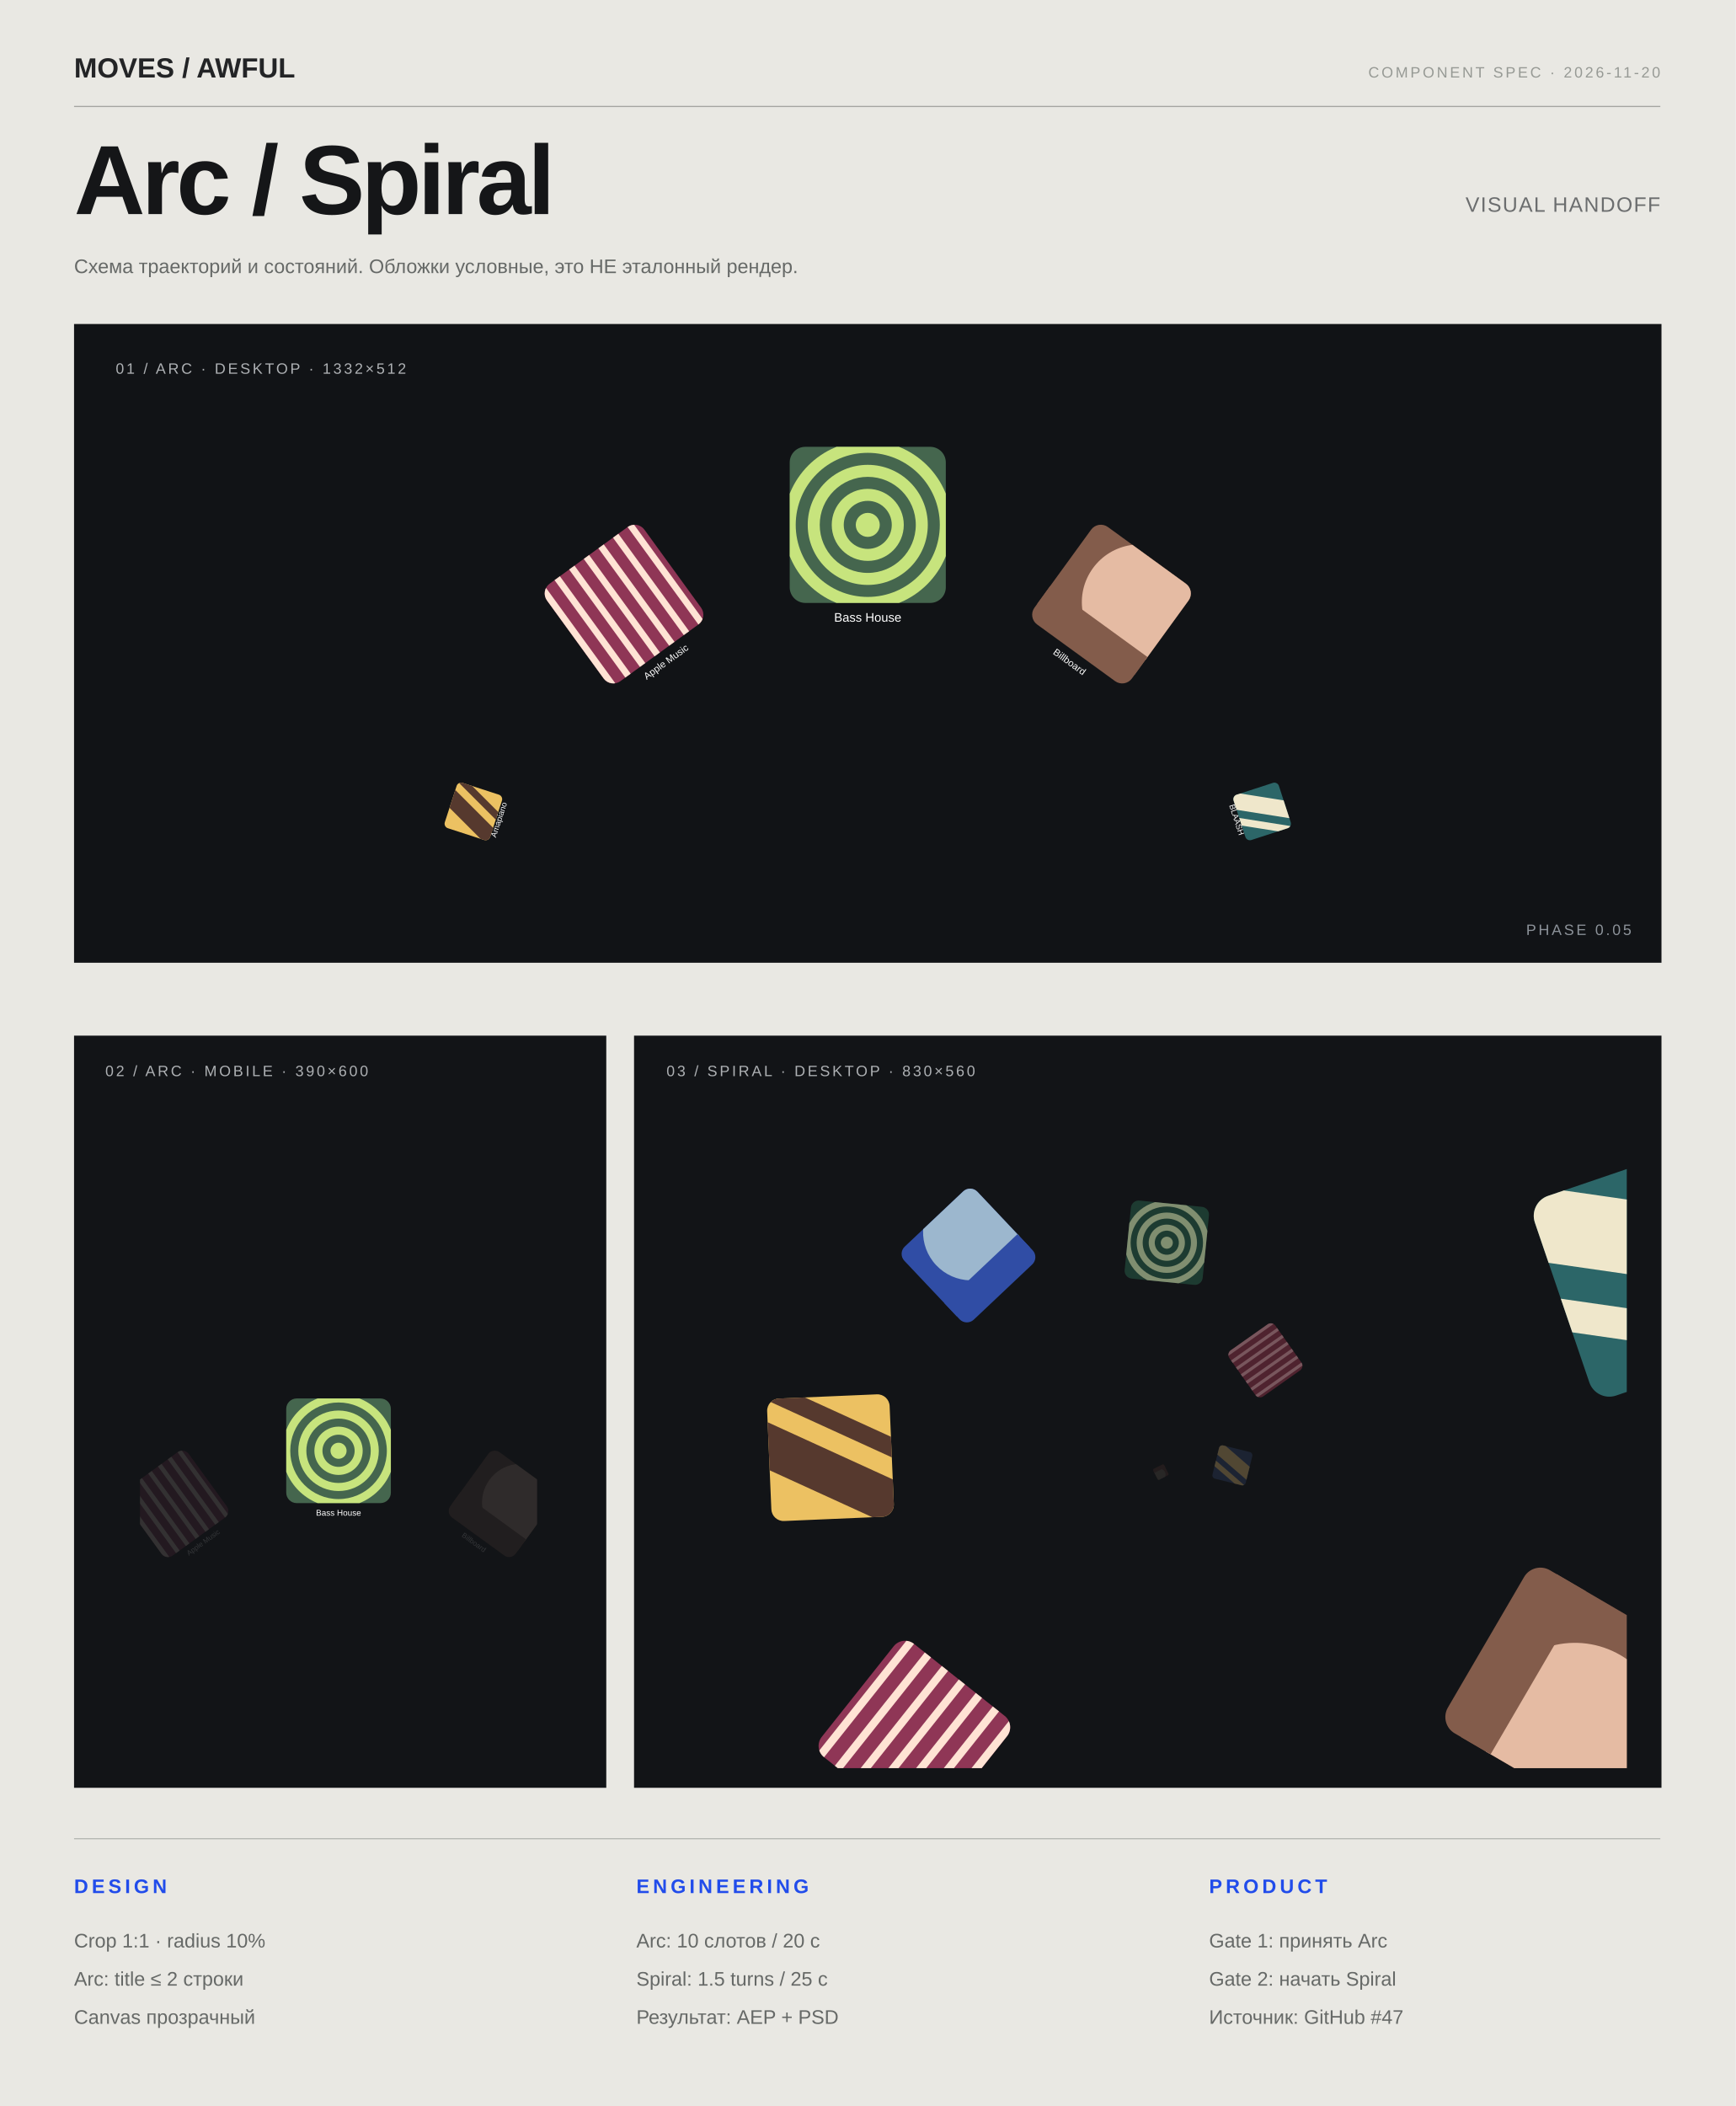
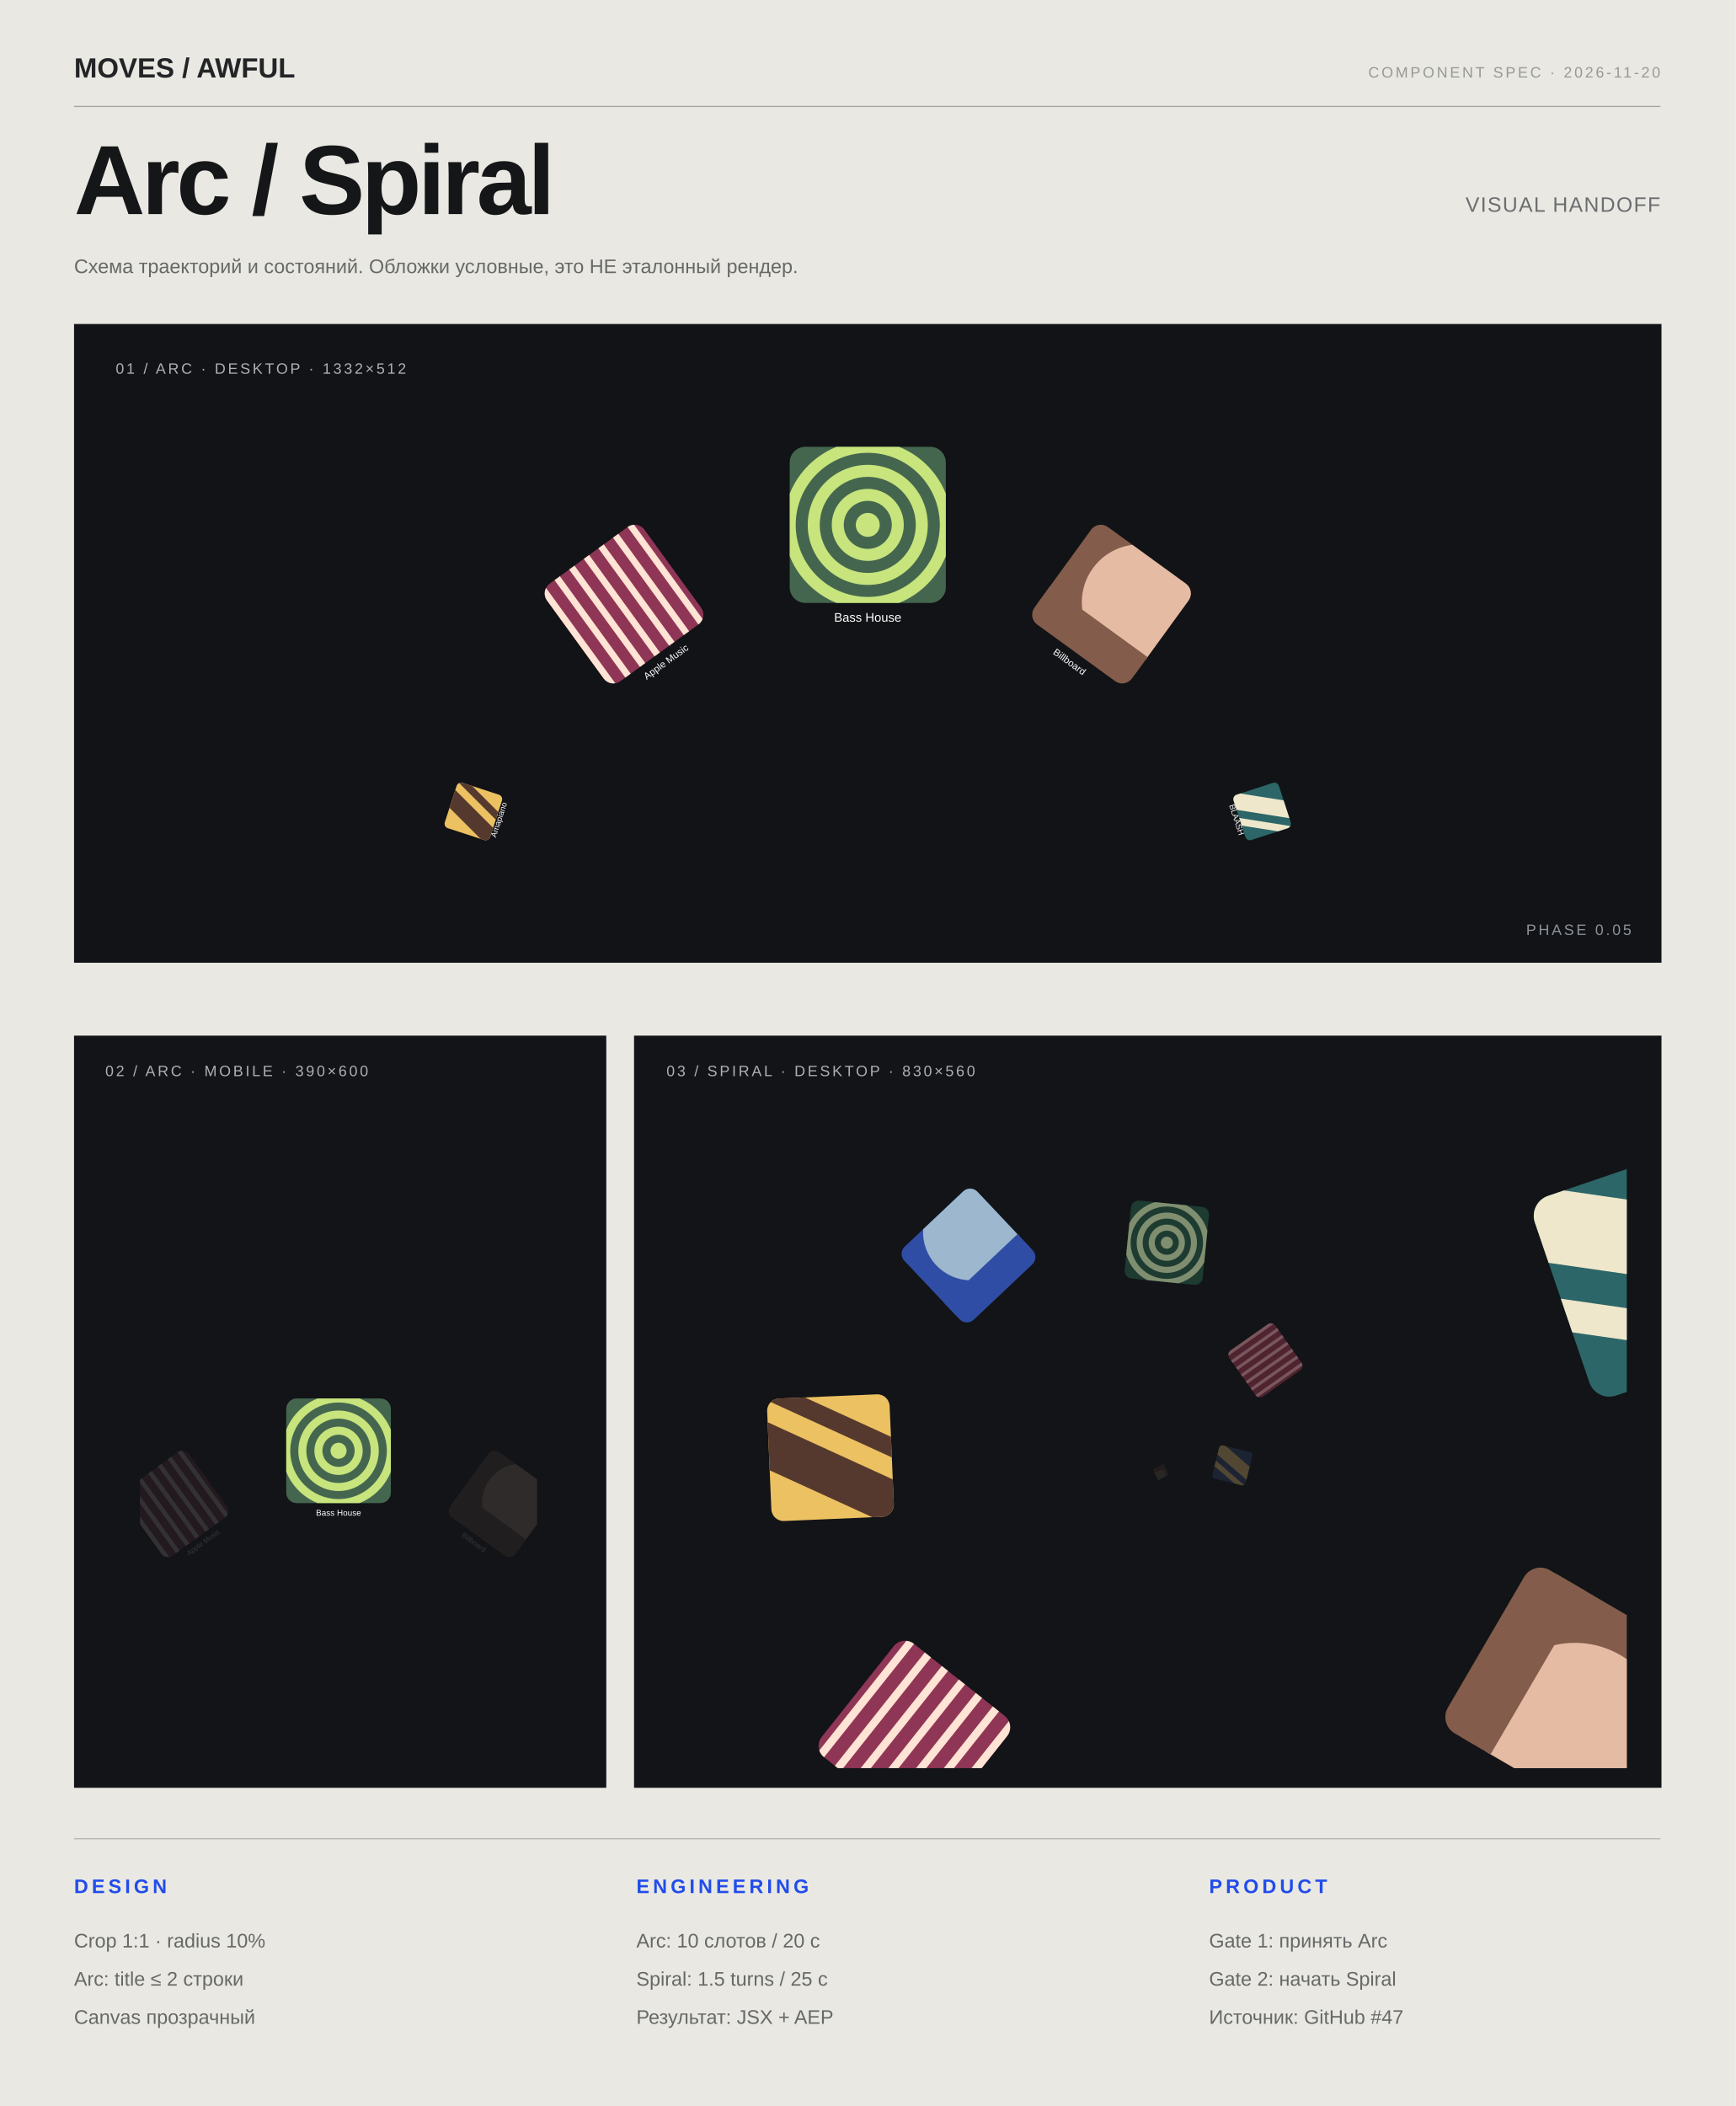
<svg xmlns="http://www.w3.org/2000/svg" width="1500" height="1820" viewBox="0 0 1500 1820" role="img" aria-label="MovesAwful Arc и Spiral: схемы десктопного и мобильного кадра и ключевые свойства">
  <rect width="1500" height="1820" fill="#e9e8e3" />
  <style>text{font-family:Arial,Helvetica,sans-serif} .section{fill:#214ceb;font-size:17px;font-weight:700;letter-spacing:3px}.tiny{fill:#6b6d6e;font-size:18px;letter-spacing:1px}.fig{fill:#151618;font-size:57px;font-weight:700;letter-spacing:-3px}.col{fill:#232426;font-size:24px;font-weight:700}.body{fill:#666967;font-size:17px}.fine{fill:#969994;font-size:13px;letter-spacing:2px}</style>
  <text x="64" y="67" class="col" font-size="22">MOVES / AWFUL</text>
  <text x="1435" y="67" text-anchor="end" class="fine">COMPONENT SPEC · 2026-11-20</text>
  <line x1="64" y1="92" x2="1435" y2="92" stroke="#a5a5a1" />
  <text x="64" y="185" class="fig" style="font-size:85px">Arc / Spiral</text>
  <text x="1435" y="183" text-anchor="end" class="tiny">VISUAL HANDOFF</text>
  <text x="64" y="236" class="body">Схема траекторий и состояний. Обложки условные, это НЕ эталонный рендер.</text>
  <rect x="64.00" y="280.00" width="1372.00" height="552.00" rx="0" fill="#111316" />
  <g transform="translate(84 300)">
    <defs>
      <clipPath id="v-arc">
        <rect width="1332" height="512" />
      </clipPath>
    </defs>
    <g clip-path="url(#v-arc)">
      <defs>
        <clipPath id="clip-5">
          <rect x="-10.88" y="-10.88" width="21.76" height="21.76" rx="2.18" />
        </clipPath>
      </defs>
      <g transform="translate(1006.86 622.75) rotate(108.00)" opacity="1.000">
        <g clip-path="url(#clip-5)">
          <rect x="-10.88" y="-10.88" width="21.76" height="21.76" rx="0" fill="#c5694f" />
          <circle cx="3.92" cy="-3.26" r="10.44" fill="#f2d5b1" />
          <rect x="-10.88" y="3.92" width="21.76" height="3.92" rx="0" fill="#c5694f" />
        </g>
        <text x="0" y="13.49" fill="#fff" font-size="7.00" font-weight="500" text-anchor="middle">70’s</text>
      </g>
      <defs>
        <clipPath id="clip-14">
          <rect x="-10.88" y="-10.88" width="21.76" height="21.76" rx="2.18" />
        </clipPath>
      </defs>
      <g transform="translate(876.66 801.95) rotate(144.00)" opacity="1.000">
        <g clip-path="url(#clip-14)">
          <rect x="-10.88" y="-10.88" width="21.76" height="21.76" rx="0" fill="#354a76" />
          <g transform="rotate(27)">
            <rect x="-6.53" y="-17.41" width="7.62" height="32.64" rx="0" fill="#f0c978" />
            <rect x="4.57" y="-17.41" width="3.26" height="32.64" rx="0" fill="#f0c978" />
          </g>
        </g>
        <text x="0" y="13.49" fill="#fff" font-size="7.00" font-weight="500" text-anchor="middle">80’s</text>
      </g>
      <defs>
        <clipPath id="clip-25">
          <rect x="-10.88" y="-10.88" width="21.76" height="21.76" rx="2.18" />
        </clipPath>
      </defs>
      <g transform="translate(666.00 870.40) rotate(180.00)" opacity="1.000">
        <g clip-path="url(#clip-25)">
          <rect x="-10.88" y="-10.88" width="21.76" height="21.76" rx="0" fill="#96334b" />
          <rect x="-10.88" y="-10.88" width="1.20" height="21.76" rx="0" fill="#eda3ae" />
          <rect x="-7.62" y="-10.88" width="1.20" height="21.76" rx="0" fill="#eda3ae" />
          <rect x="-4.35" y="-10.88" width="1.20" height="21.76" rx="0" fill="#eda3ae" />
          <rect x="-1.09" y="-10.88" width="1.20" height="21.76" rx="0" fill="#eda3ae" />
          <rect x="2.18" y="-10.88" width="1.20" height="21.76" rx="0" fill="#eda3ae" />
          <rect x="5.44" y="-10.88" width="1.20" height="21.76" rx="0" fill="#eda3ae" />
          <rect x="8.70" y="-10.88" width="1.20" height="21.76" rx="0" fill="#eda3ae" />
          <rect x="11.97" y="-10.88" width="1.20" height="21.76" rx="0" fill="#eda3ae" />
          <rect x="15.23" y="-10.88" width="1.20" height="21.76" rx="0" fill="#eda3ae" />
        </g>
        <text x="0" y="13.49" fill="#fff" font-size="7.00" font-weight="500" text-anchor="middle">90’s</text>
      </g>
      <defs>
        <clipPath id="clip-41">
          <rect x="-10.88" y="-10.88" width="21.76" height="21.76" rx="2.18" />
        </clipPath>
      </defs>
      <g transform="translate(455.34 801.95) rotate(216.00)" opacity="1.000">
        <g clip-path="url(#clip-41)">
          <rect x="-10.88" y="-10.88" width="21.76" height="21.76" rx="0" fill="#24513f" />
          <circle cx="0" cy="0" r="11.72" fill="#bdd0a0" />
          <circle cx="0" cy="0" r="10.04" fill="#24513f" />
          <circle cx="0" cy="0" r="8.37" fill="#bdd0a0" />
          <circle cx="0" cy="0" r="6.70" fill="#24513f" />
          <circle cx="0" cy="0" r="5.02" fill="#bdd0a0" />
          <circle cx="0" cy="0" r="3.35" fill="#24513f" />
          <circle cx="0" cy="0" r="1.67" fill="#bdd0a0" />
        </g>
        <text x="0" y="13.49" fill="#fff" font-size="7.00" font-weight="500" text-anchor="middle">Afro House</text>
      </g>
      <defs>
        <clipPath id="clip-55">
          <rect x="-10.88" y="-10.88" width="21.76" height="21.76" rx="2.18" />
        </clipPath>
      </defs>
      <g transform="translate(325.14 622.75) rotate(252.00)" opacity="1.000">
        <g clip-path="url(#clip-55)">
          <rect x="-10.88" y="-10.88" width="21.76" height="21.76" rx="0" fill="#365ac2" />
          <circle cx="3.92" cy="-3.26" r="10.44" fill="#b9daf4" />
          <rect x="-10.88" y="3.92" width="21.76" height="3.92" rx="0" fill="#365ac2" />
        </g>
        <text x="0" y="13.49" fill="#fff" font-size="7.00" font-weight="500" text-anchor="middle">AI</text>
      </g>
      <defs>
        <clipPath id="clip-64">
          <rect x="-20.60" y="-20.60" width="41.20" height="41.20" rx="4.12" />
        </clipPath>
      </defs>
      <g transform="translate(325.14 401.25) rotate(288.00)" opacity="1.000">
        <g clip-path="url(#clip-64)">
          <rect x="-20.60" y="-20.60" width="41.20" height="41.20" rx="0" fill="#ecc162" />
          <g transform="rotate(27)">
            <rect x="-12.36" y="-32.96" width="14.42" height="61.80" rx="0" fill="#56392e" />
            <rect x="8.65" y="-32.96" width="6.18" height="61.80" rx="0" fill="#56392e" />
          </g>
        </g>
        <text x="0" y="25.54" fill="#fff" font-size="7.00" font-weight="500" text-anchor="middle">Amapiano</text>
      </g>
      <defs>
        <clipPath id="clip-75">
          <rect x="-52.05" y="-52.05" width="104.10" height="104.10" rx="10.41" />
        </clipPath>
      </defs>
      <g transform="translate(455.34 222.05) rotate(324.00)" opacity="1.000">
        <g clip-path="url(#clip-75)">
          <rect x="-52.05" y="-52.05" width="104.10" height="104.10" rx="0" fill="#8f3656" />
          <rect x="-52.05" y="-52.05" width="5.73" height="104.10" rx="0" fill="#ffe3d4" />
          <rect x="-36.43" y="-52.05" width="5.73" height="104.10" rx="0" fill="#ffe3d4" />
          <rect x="-20.82" y="-52.05" width="5.73" height="104.10" rx="0" fill="#ffe3d4" />
          <rect x="-5.20" y="-52.05" width="5.73" height="104.10" rx="0" fill="#ffe3d4" />
          <rect x="10.41" y="-52.05" width="5.73" height="104.10" rx="0" fill="#ffe3d4" />
          <rect x="26.02" y="-52.05" width="5.73" height="104.10" rx="0" fill="#ffe3d4" />
          <rect x="41.64" y="-52.05" width="5.73" height="104.10" rx="0" fill="#ffe3d4" />
          <rect x="57.25" y="-52.05" width="5.73" height="104.10" rx="0" fill="#ffe3d4" />
          <rect x="72.87" y="-52.05" width="5.73" height="104.10" rx="0" fill="#ffe3d4" />
        </g>
        <text x="0" y="64.54" fill="#fff" font-size="8.33" font-weight="500" text-anchor="middle">Apple Music</text>
      </g>
      <defs>
        <clipPath id="clip-91">
          <rect x="-67.46" y="-67.46" width="134.91" height="134.91" rx="13.49" />
        </clipPath>
      </defs>
      <g transform="translate(666.00 153.60) rotate(360.00)" opacity="1.000">
        <g clip-path="url(#clip-91)">
          <rect x="-67.46" y="-67.46" width="134.91" height="134.91" rx="0" fill="#45664e" />
          <circle cx="0" cy="0" r="72.64" fill="#c7e47d" />
          <circle cx="0" cy="0" r="62.27" fill="#45664e" />
          <circle cx="0" cy="0" r="51.89" fill="#c7e47d" />
          <circle cx="0" cy="0" r="41.51" fill="#45664e" />
          <circle cx="0" cy="0" r="31.13" fill="#c7e47d" />
          <circle cx="0" cy="0" r="20.76" fill="#45664e" />
          <circle cx="0" cy="0" r="10.38" fill="#c7e47d" />
        </g>
        <text x="0" y="83.65" fill="#fff" font-size="10.79" font-weight="500" text-anchor="middle">Bass House</text>
      </g>
      <defs>
        <clipPath id="clip-105">
          <rect x="-52.05" y="-52.05" width="104.10" height="104.10" rx="10.41" />
        </clipPath>
      </defs>
      <g transform="translate(876.66 222.05) rotate(396.00)" opacity="1.000">
        <g clip-path="url(#clip-105)">
          <rect x="-52.05" y="-52.05" width="104.10" height="104.10" rx="0" fill="#835c4b" />
          <circle cx="18.74" cy="-15.61" r="49.97" fill="#e5bba3" />
          <rect x="-52.05" y="18.74" width="104.10" height="18.74" rx="0" fill="#835c4b" />
        </g>
        <text x="0" y="64.54" fill="#fff" font-size="8.33" font-weight="500" text-anchor="middle">Billboard</text>
      </g>
      <defs>
        <clipPath id="clip-114">
          <rect x="-20.60" y="-20.60" width="41.20" height="41.20" rx="4.12" />
        </clipPath>
      </defs>
      <g transform="translate(1006.86 401.25) rotate(432.00)" opacity="1.000">
        <g clip-path="url(#clip-114)">
          <rect x="-20.60" y="-20.60" width="41.20" height="41.20" rx="0" fill="#2c6668" />
          <g transform="rotate(27)">
            <rect x="-12.36" y="-32.96" width="14.42" height="61.80" rx="0" fill="#efe7cb" />
            <rect x="8.65" y="-32.96" width="6.18" height="61.80" rx="0" fill="#efe7cb" />
          </g>
        </g>
        <text x="0" y="25.54" fill="#fff" font-size="7.00" font-weight="500" text-anchor="middle">BLAASH</text>
      </g>
    </g>
  </g>
  <text x="100" y="323" class="fine" fill="#aab0b7" style="fill:#aeb1b4">01 / ARC · DESKTOP · 1332×512</text>
  <text x="1410" y="808" text-anchor="end" class="fine" style="fill:#8c9299">PHASE 0.05</text>
  <rect x="64.00" y="895.00" width="460.00" height="650.00" rx="0" fill="#121417" />
  <rect x="548.00" y="895.00" width="888.00" height="650.00" rx="0" fill="#121417" />
  <text x="91" y="930" class="fine" style="fill:#aeb1b4">02 / ARC · MOBILE · 390×600</text>
  <g transform="translate(121 966) scale(.88)">
    <defs>
      <clipPath id="v-mob">
        <rect width="390" height="600" />
      </clipPath>
    </defs>
    <g clip-path="url(#v-mob)">
      <defs>
        <clipPath id="clip-134">
          <rect x="-8.29" y="-8.29" width="16.58" height="16.58" rx="1.66" />
        </clipPath>
      </defs>
      <g transform="translate(355.47 820.86) rotate(144.00)" opacity="0.143">
        <g clip-path="url(#clip-134)">
          <rect x="-8.29" y="-8.29" width="16.58" height="16.58" rx="0" fill="#354a76" />
          <g transform="rotate(27)">
            <rect x="-4.97" y="-13.26" width="5.80" height="24.86" rx="0" fill="#f0c978" />
            <rect x="3.48" y="-13.26" width="2.49" height="24.86" rx="0" fill="#f0c978" />
          </g>
        </g>
        <text x="0" y="10.28" fill="#fff" font-size="7.00" font-weight="500" text-anchor="middle">80’s</text>
      </g>
      <defs>
        <clipPath id="clip-145">
          <rect x="-8.29" y="-8.29" width="16.58" height="16.58" rx="1.66" />
        </clipPath>
      </defs>
      <g transform="translate(195.00 873.00) rotate(180.00)" opacity="1.000">
        <g clip-path="url(#clip-145)">
          <rect x="-8.29" y="-8.29" width="16.58" height="16.58" rx="0" fill="#96334b" />
          <rect x="-8.29" y="-8.29" width="0.91" height="16.58" rx="0" fill="#eda3ae" />
          <rect x="-5.80" y="-8.29" width="0.91" height="16.58" rx="0" fill="#eda3ae" />
          <rect x="-3.32" y="-8.29" width="0.91" height="16.58" rx="0" fill="#eda3ae" />
          <rect x="-0.83" y="-8.29" width="0.91" height="16.58" rx="0" fill="#eda3ae" />
          <rect x="1.66" y="-8.29" width="0.91" height="16.58" rx="0" fill="#eda3ae" />
          <rect x="4.14" y="-8.29" width="0.91" height="16.58" rx="0" fill="#eda3ae" />
          <rect x="6.63" y="-8.29" width="0.91" height="16.58" rx="0" fill="#eda3ae" />
          <rect x="9.12" y="-8.29" width="0.91" height="16.58" rx="0" fill="#eda3ae" />
          <rect x="11.60" y="-8.29" width="0.91" height="16.58" rx="0" fill="#eda3ae" />
        </g>
        <text x="0" y="10.28" fill="#fff" font-size="7.00" font-weight="500" text-anchor="middle">90’s</text>
      </g>
      <defs>
        <clipPath id="clip-161">
          <rect x="-8.29" y="-8.29" width="16.58" height="16.58" rx="1.66" />
        </clipPath>
      </defs>
      <g transform="translate(34.53 820.86) rotate(216.00)" opacity="0.143">
        <g clip-path="url(#clip-161)">
          <rect x="-8.29" y="-8.29" width="16.58" height="16.58" rx="0" fill="#24513f" />
          <circle cx="0" cy="0" r="8.93" fill="#bdd0a0" />
          <circle cx="0" cy="0" r="7.65" fill="#24513f" />
          <circle cx="0" cy="0" r="6.38" fill="#bdd0a0" />
          <circle cx="0" cy="0" r="5.10" fill="#24513f" />
          <circle cx="0" cy="0" r="3.83" fill="#bdd0a0" />
          <circle cx="0" cy="0" r="2.55" fill="#24513f" />
          <circle cx="0" cy="0" r="1.28" fill="#bdd0a0" />
        </g>
        <text x="0" y="10.28" fill="#fff" font-size="7.00" font-weight="500" text-anchor="middle">Afro House</text>
      </g>
      <defs>
        <clipPath id="clip-175">
          <rect x="-39.65" y="-39.65" width="79.29" height="79.29" rx="7.93" />
        </clipPath>
      </defs>
      <g transform="translate(34.53 379.14) rotate(324.00)" opacity="0.143">
        <g clip-path="url(#clip-175)">
          <rect x="-39.65" y="-39.65" width="79.29" height="79.29" rx="0" fill="#8f3656" />
          <rect x="-39.65" y="-39.65" width="4.36" height="79.29" rx="0" fill="#ffe3d4" />
          <rect x="-27.75" y="-39.65" width="4.36" height="79.29" rx="0" fill="#ffe3d4" />
          <rect x="-15.86" y="-39.65" width="4.36" height="79.29" rx="0" fill="#ffe3d4" />
          <rect x="-3.96" y="-39.65" width="4.36" height="79.29" rx="0" fill="#ffe3d4" />
          <rect x="7.93" y="-39.65" width="4.36" height="79.29" rx="0" fill="#ffe3d4" />
          <rect x="19.82" y="-39.65" width="4.36" height="79.29" rx="0" fill="#ffe3d4" />
          <rect x="31.72" y="-39.65" width="4.36" height="79.29" rx="0" fill="#ffe3d4" />
          <rect x="43.61" y="-39.65" width="4.36" height="79.29" rx="0" fill="#ffe3d4" />
          <rect x="55.51" y="-39.65" width="4.36" height="79.29" rx="0" fill="#ffe3d4" />
        </g>
        <text x="0" y="49.16" fill="#fff" font-size="7.00" font-weight="500" text-anchor="middle">Apple Music</text>
      </g>
      <defs>
        <clipPath id="clip-191">
          <rect x="-51.38" y="-51.38" width="102.77" height="102.77" rx="10.28" />
        </clipPath>
      </defs>
      <g transform="translate(195.00 327.00) rotate(360.00)" opacity="1.000">
        <g clip-path="url(#clip-191)">
          <rect x="-51.38" y="-51.38" width="102.77" height="102.77" rx="0" fill="#45664e" />
          <circle cx="0" cy="0" r="55.34" fill="#c7e47d" />
          <circle cx="0" cy="0" r="47.43" fill="#45664e" />
          <circle cx="0" cy="0" r="39.53" fill="#c7e47d" />
          <circle cx="0" cy="0" r="31.62" fill="#45664e" />
          <circle cx="0" cy="0" r="23.72" fill="#c7e47d" />
          <circle cx="0" cy="0" r="15.81" fill="#45664e" />
          <circle cx="0" cy="0" r="7.91" fill="#c7e47d" />
        </g>
        <text x="0" y="63.71" fill="#fff" font-size="8.22" font-weight="500" text-anchor="middle">Bass House</text>
      </g>
      <defs>
        <clipPath id="clip-205">
          <rect x="-39.65" y="-39.65" width="79.29" height="79.29" rx="7.93" />
        </clipPath>
      </defs>
      <g transform="translate(355.47 379.14) rotate(396.00)" opacity="0.143">
        <g clip-path="url(#clip-205)">
          <rect x="-39.65" y="-39.65" width="79.29" height="79.29" rx="0" fill="#835c4b" />
          <circle cx="14.27" cy="-11.89" r="38.06" fill="#e5bba3" />
          <rect x="-39.65" y="14.27" width="79.29" height="14.27" rx="0" fill="#835c4b" />
        </g>
        <text x="0" y="49.16" fill="#fff" font-size="7.00" font-weight="500" text-anchor="middle">Billboard</text>
      </g>
    </g>
  </g>
  <text x="576" y="930" class="fine" style="fill:#aeb1b4">03 / SPIRAL · DESKTOP · 830×560</text>
  <g transform="translate(576 968)">
    <defs>
      <clipPath id="v-sp">
        <rect width="830" height="560" />
      </clipPath>
    </defs>
    <g clip-path="url(#v-sp)">
      <defs>
        <clipPath id="clip-219">
          <rect x="-5.25" y="-5.25" width="10.50" height="10.50" rx="1.05" />
        </clipPath>
      </defs>
      <g transform="translate(427.30 304.15) rotate(153.00)" opacity="0.100">
        <g clip-path="url(#clip-219)">
          <rect x="-5.25" y="-5.25" width="10.50" height="10.50" rx="0" fill="#c5694f" />
          <circle cx="1.89" cy="-1.58" r="5.04" fill="#f2d5b1" />
          <rect x="-5.25" y="1.89" width="10.50" height="1.89" rx="0" fill="#c5694f" />
        </g>
      </g>
      <defs>
        <clipPath id="clip-227">
          <rect x="-14.80" y="-14.80" width="29.59" height="29.59" rx="2.96" />
        </clipPath>
      </defs>
      <g transform="translate(489.13 298.36) rotate(103.91)" opacity="0.282">
        <g clip-path="url(#clip-227)">
          <rect x="-14.80" y="-14.80" width="29.59" height="29.59" rx="0" fill="#354a76" />
          <g transform="rotate(27)">
            <rect x="-8.88" y="-23.67" width="10.36" height="44.39" rx="0" fill="#f0c978" />
            <rect x="6.21" y="-23.67" width="4.44" height="44.39" rx="0" fill="#f0c978" />
          </g>
        </g>
      </g>
      <defs>
        <clipPath id="clip-237">
          <rect x="-24.34" y="-24.34" width="48.68" height="48.68" rx="4.87" />
        </clipPath>
      </defs>
      <g transform="translate(517.69 207.61) rotate(54.82)" opacity="0.464">
        <g clip-path="url(#clip-237)">
          <rect x="-24.34" y="-24.34" width="48.68" height="48.68" rx="0" fill="#96334b" />
          <rect x="-24.34" y="-24.34" width="2.68" height="48.68" rx="0" fill="#eda3ae" />
          <rect x="-17.04" y="-24.34" width="2.68" height="48.68" rx="0" fill="#eda3ae" />
          <rect x="-9.74" y="-24.34" width="2.68" height="48.68" rx="0" fill="#eda3ae" />
          <rect x="-2.43" y="-24.34" width="2.68" height="48.68" rx="0" fill="#eda3ae" />
          <rect x="4.87" y="-24.34" width="2.68" height="48.68" rx="0" fill="#eda3ae" />
          <rect x="12.17" y="-24.34" width="2.68" height="48.68" rx="0" fill="#eda3ae" />
          <rect x="19.47" y="-24.34" width="2.68" height="48.68" rx="0" fill="#eda3ae" />
          <rect x="26.77" y="-24.34" width="2.68" height="48.68" rx="0" fill="#eda3ae" />
          <rect x="34.08" y="-24.34" width="2.68" height="48.68" rx="0" fill="#eda3ae" />
        </g>
      </g>
      <defs>
        <clipPath id="clip-252">
          <rect x="-33.89" y="-33.89" width="67.77" height="67.77" rx="6.78" />
        </clipPath>
      </defs>
      <g transform="translate(432.46 105.95) rotate(5.73)" opacity="0.645">
        <g clip-path="url(#clip-252)">
          <rect x="-33.89" y="-33.89" width="67.77" height="67.77" rx="0" fill="#24513f" />
          <circle cx="0" cy="0" r="36.49" fill="#bdd0a0" />
          <circle cx="0" cy="0" r="31.28" fill="#24513f" />
          <circle cx="0" cy="0" r="26.07" fill="#bdd0a0" />
          <circle cx="0" cy="0" r="20.85" fill="#24513f" />
          <circle cx="0" cy="0" r="15.64" fill="#bdd0a0" />
          <circle cx="0" cy="0" r="10.43" fill="#24513f" />
          <circle cx="0" cy="0" r="5.21" fill="#bdd0a0" />
        </g>
      </g>
      <defs>
        <clipPath id="clip-265">
          <rect x="-43.43" y="-43.43" width="86.86" height="86.86" rx="8.69" />
        </clipPath>
      </defs>
      <g transform="translate(261.06 117.01) rotate(-43.36)" opacity="0.827">
        <g clip-path="url(#clip-265)">
          <rect x="-43.43" y="-43.43" width="86.86" height="86.86" rx="0" fill="#365ac2" />
          <circle cx="15.64" cy="-13.03" r="41.69" fill="#b9daf4" />
          <rect x="-43.43" y="15.64" width="86.86" height="15.64" rx="0" fill="#365ac2" />
        </g>
      </g>
      <defs>
        <clipPath id="clip-273">
          <rect x="-52.98" y="-52.98" width="105.95" height="105.95" rx="10.60" />
        </clipPath>
      </defs>
      <g transform="translate(141.79 291.71) rotate(-92.45)" opacity="1.000">
        <g clip-path="url(#clip-273)">
          <rect x="-52.98" y="-52.98" width="105.95" height="105.95" rx="0" fill="#ecc162" />
          <g transform="rotate(27)">
            <rect x="-31.79" y="-84.76" width="37.08" height="158.93" rx="0" fill="#56392e" />
            <rect x="22.25" y="-84.76" width="15.89" height="158.93" rx="0" fill="#56392e" />
          </g>
        </g>
      </g>
      <defs>
        <clipPath id="clip-283">
          <rect x="-62.52" y="-62.52" width="125.05" height="125.05" rx="12.50" />
        </clipPath>
      </defs>
      <g transform="translate(214.29 532.74) rotate(-141.55)" opacity="1.000">
        <g clip-path="url(#clip-283)">
          <rect x="-62.52" y="-62.52" width="125.05" height="125.05" rx="0" fill="#8f3656" />
          <rect x="-62.52" y="-62.52" width="6.88" height="125.05" rx="0" fill="#ffe3d4" />
          <rect x="-43.77" y="-62.52" width="6.88" height="125.05" rx="0" fill="#ffe3d4" />
          <rect x="-25.01" y="-62.52" width="6.88" height="125.05" rx="0" fill="#ffe3d4" />
          <rect x="-6.25" y="-62.52" width="6.88" height="125.05" rx="0" fill="#ffe3d4" />
          <rect x="12.50" y="-62.52" width="6.88" height="125.05" rx="0" fill="#ffe3d4" />
          <rect x="31.26" y="-62.52" width="6.88" height="125.05" rx="0" fill="#ffe3d4" />
          <rect x="50.02" y="-62.52" width="6.88" height="125.05" rx="0" fill="#ffe3d4" />
          <rect x="68.78" y="-62.52" width="6.88" height="125.05" rx="0" fill="#ffe3d4" />
          <rect x="87.53" y="-62.52" width="6.88" height="125.05" rx="0" fill="#ffe3d4" />
        </g>
      </g>
      <defs>
        <clipPath id="clip-298">
          <rect x="-72.07" y="-72.07" width="144.14" height="144.14" rx="14.41" />
        </clipPath>
      </defs>
      <g transform="translate(483.66 645.62) rotate(-190.64)" opacity="1.000">
        <g clip-path="url(#clip-298)">
          <rect x="-72.07" y="-72.07" width="144.14" height="144.14" rx="0" fill="#45664e" />
          <circle cx="0" cy="0" r="77.61" fill="#c7e47d" />
          <circle cx="0" cy="0" r="66.52" fill="#45664e" />
          <circle cx="0" cy="0" r="55.44" fill="#c7e47d" />
          <circle cx="0" cy="0" r="44.35" fill="#45664e" />
          <circle cx="0" cy="0" r="33.26" fill="#c7e47d" />
          <circle cx="0" cy="0" r="22.17" fill="#45664e" />
          <circle cx="0" cy="0" r="11.09" fill="#c7e47d" />
        </g>
      </g>
      <defs>
        <clipPath id="clip-311">
          <rect x="-81.61" y="-81.61" width="163.23" height="163.23" rx="16.32" />
        </clipPath>
      </defs>
      <g transform="translate(778.83 492.38) rotate(-239.73)" opacity="1.000">
        <g clip-path="url(#clip-311)">
          <rect x="-81.61" y="-81.61" width="163.23" height="163.23" rx="0" fill="#835c4b" />
          <circle cx="29.38" cy="-24.48" r="78.35" fill="#e5bba3" />
          <rect x="-81.61" y="29.38" width="163.23" height="29.38" rx="0" fill="#835c4b" />
        </g>
      </g>
      <defs>
        <clipPath id="clip-319">
          <rect x="-91.16" y="-91.16" width="182.32" height="182.32" rx="18.23" />
        </clipPath>
      </defs>
      <g transform="translate(860.40 128.22) rotate(-288.82)" opacity="1.000">
        <g clip-path="url(#clip-319)">
          <rect x="-91.16" y="-91.16" width="182.32" height="182.32" rx="0" fill="#2c6668" />
          <g transform="rotate(27)">
            <rect x="-54.70" y="-145.85" width="63.81" height="273.48" rx="0" fill="#efe7cb" />
            <rect x="38.29" y="-145.85" width="27.35" height="273.48" rx="0" fill="#efe7cb" />
          </g>
        </g>
      </g>
      <defs>
        <clipPath id="clip-329">
          <rect x="-100.70" y="-100.70" width="201.41" height="201.41" rx="20.14" />
        </clipPath>
      </defs>
      <g transform="translate(610.50 -201.67) rotate(-337.91)" opacity="1.000">
        <g clip-path="url(#clip-329)">
          <rect x="-100.70" y="-100.70" width="201.41" height="201.41" rx="0" fill="#493b72" />
          <rect x="-100.70" y="-100.70" width="11.08" height="201.41" rx="0" fill="#cbb6f6" />
          <rect x="-70.49" y="-100.70" width="11.08" height="201.41" rx="0" fill="#cbb6f6" />
          <rect x="-40.28" y="-100.70" width="11.08" height="201.41" rx="0" fill="#cbb6f6" />
          <rect x="-10.07" y="-100.70" width="11.08" height="201.41" rx="0" fill="#cbb6f6" />
          <rect x="20.14" y="-100.70" width="11.08" height="201.41" rx="0" fill="#cbb6f6" />
          <rect x="50.35" y="-100.70" width="11.08" height="201.41" rx="0" fill="#cbb6f6" />
          <rect x="80.56" y="-100.70" width="11.08" height="201.41" rx="0" fill="#cbb6f6" />
          <rect x="110.77" y="-100.70" width="11.08" height="201.41" rx="0" fill="#cbb6f6" />
          <rect x="140.99" y="-100.70" width="11.08" height="201.41" rx="0" fill="#cbb6f6" />
        </g>
      </g>
    </g>
  </g>
  <line x1="64" y1="1589" x2="1435" y2="1589" stroke="#b6b8b3" />
  <text x="64" y="1636" class="section">DESIGN</text>
  <text x="550" y="1636" class="section">ENGINEERING</text>
  <text x="1045" y="1636" class="section">PRODUCT</text>
  <text x="64" y="1683" class="body">Crop 1:1 · radius 10%</text>
  <text x="64" y="1716" class="body">Arc: title ≤ 2 строки</text>
  <text x="64" y="1749" class="body">Canvas прозрачный</text>
  <text x="550" y="1683" class="body">Arc: 10 слотов / 20 с</text>
  <text x="550" y="1716" class="body">Spiral: 1.5 turns / 25 с</text>
-   <text x="550" y="1749" class="body">Результат: AEP + PSD</text>
+   <text x="550" y="1749" class="body">Результат: JSX + AEP</text>
  <text x="1045" y="1683" class="body">Gate 1: принять Arc</text>
  <text x="1045" y="1716" class="body">Gate 2: начать Spiral</text>
  <text x="1045" y="1749" class="body">Источник: GitHub #47</text>
</svg>
